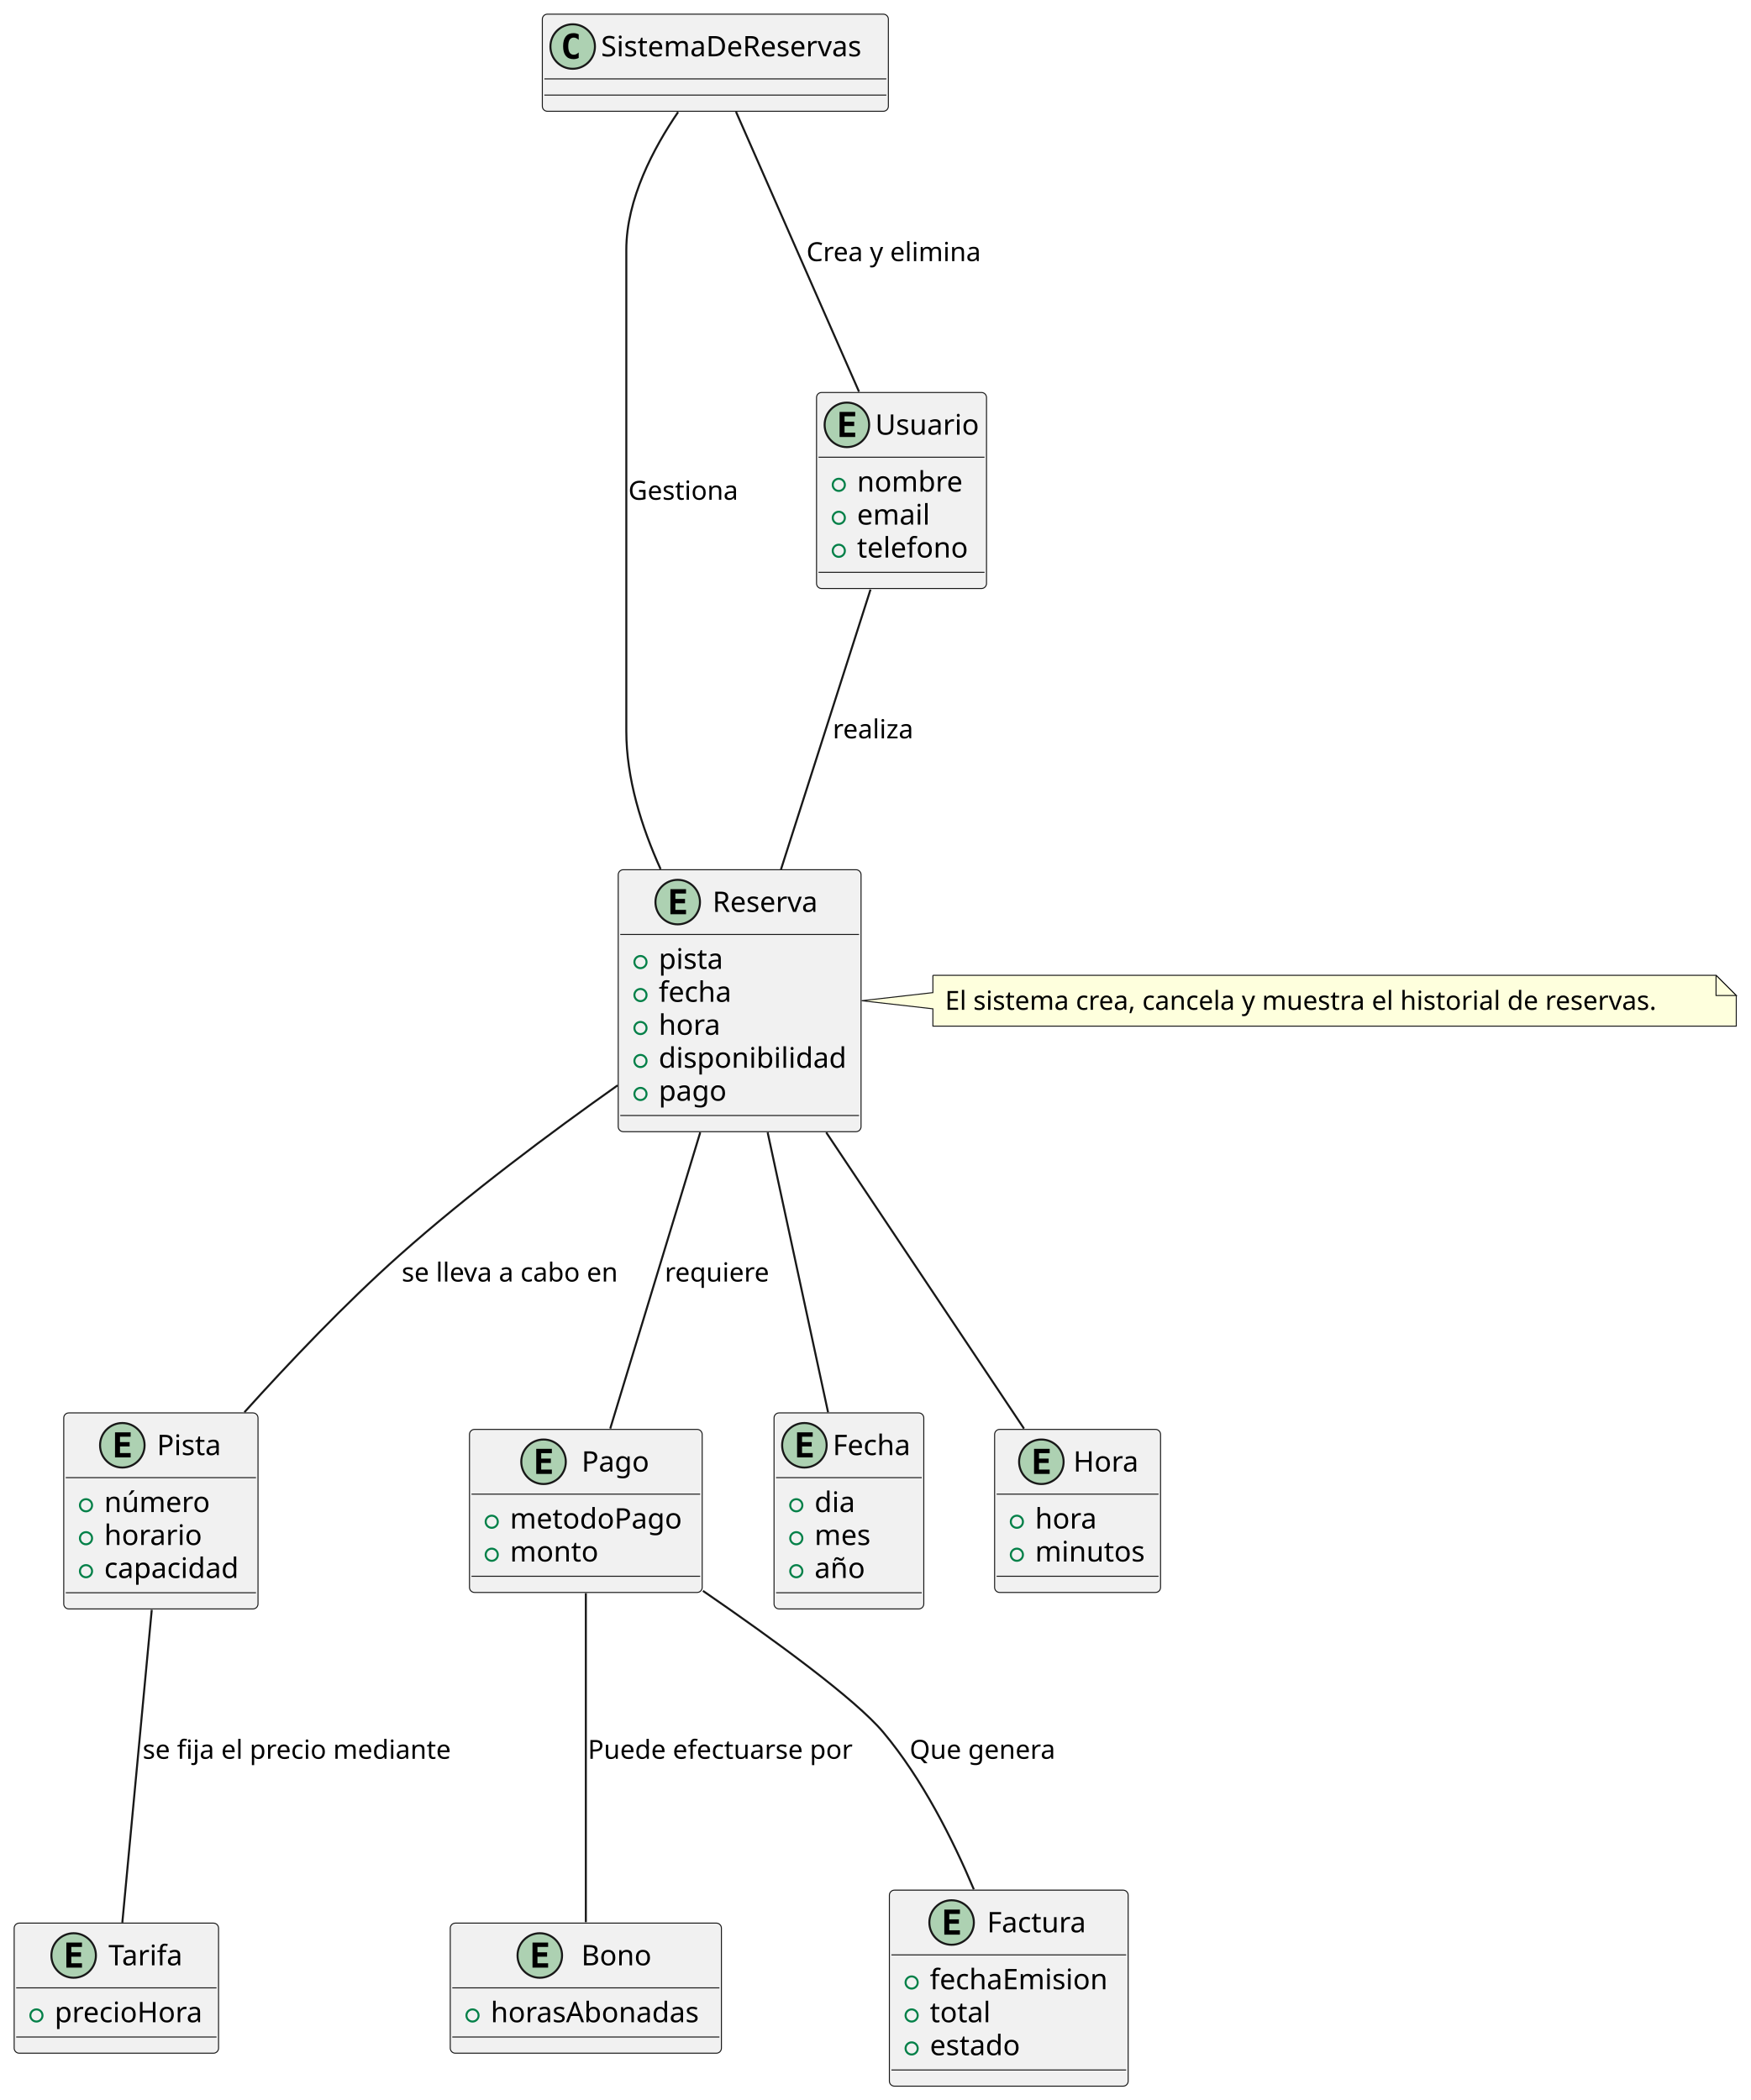
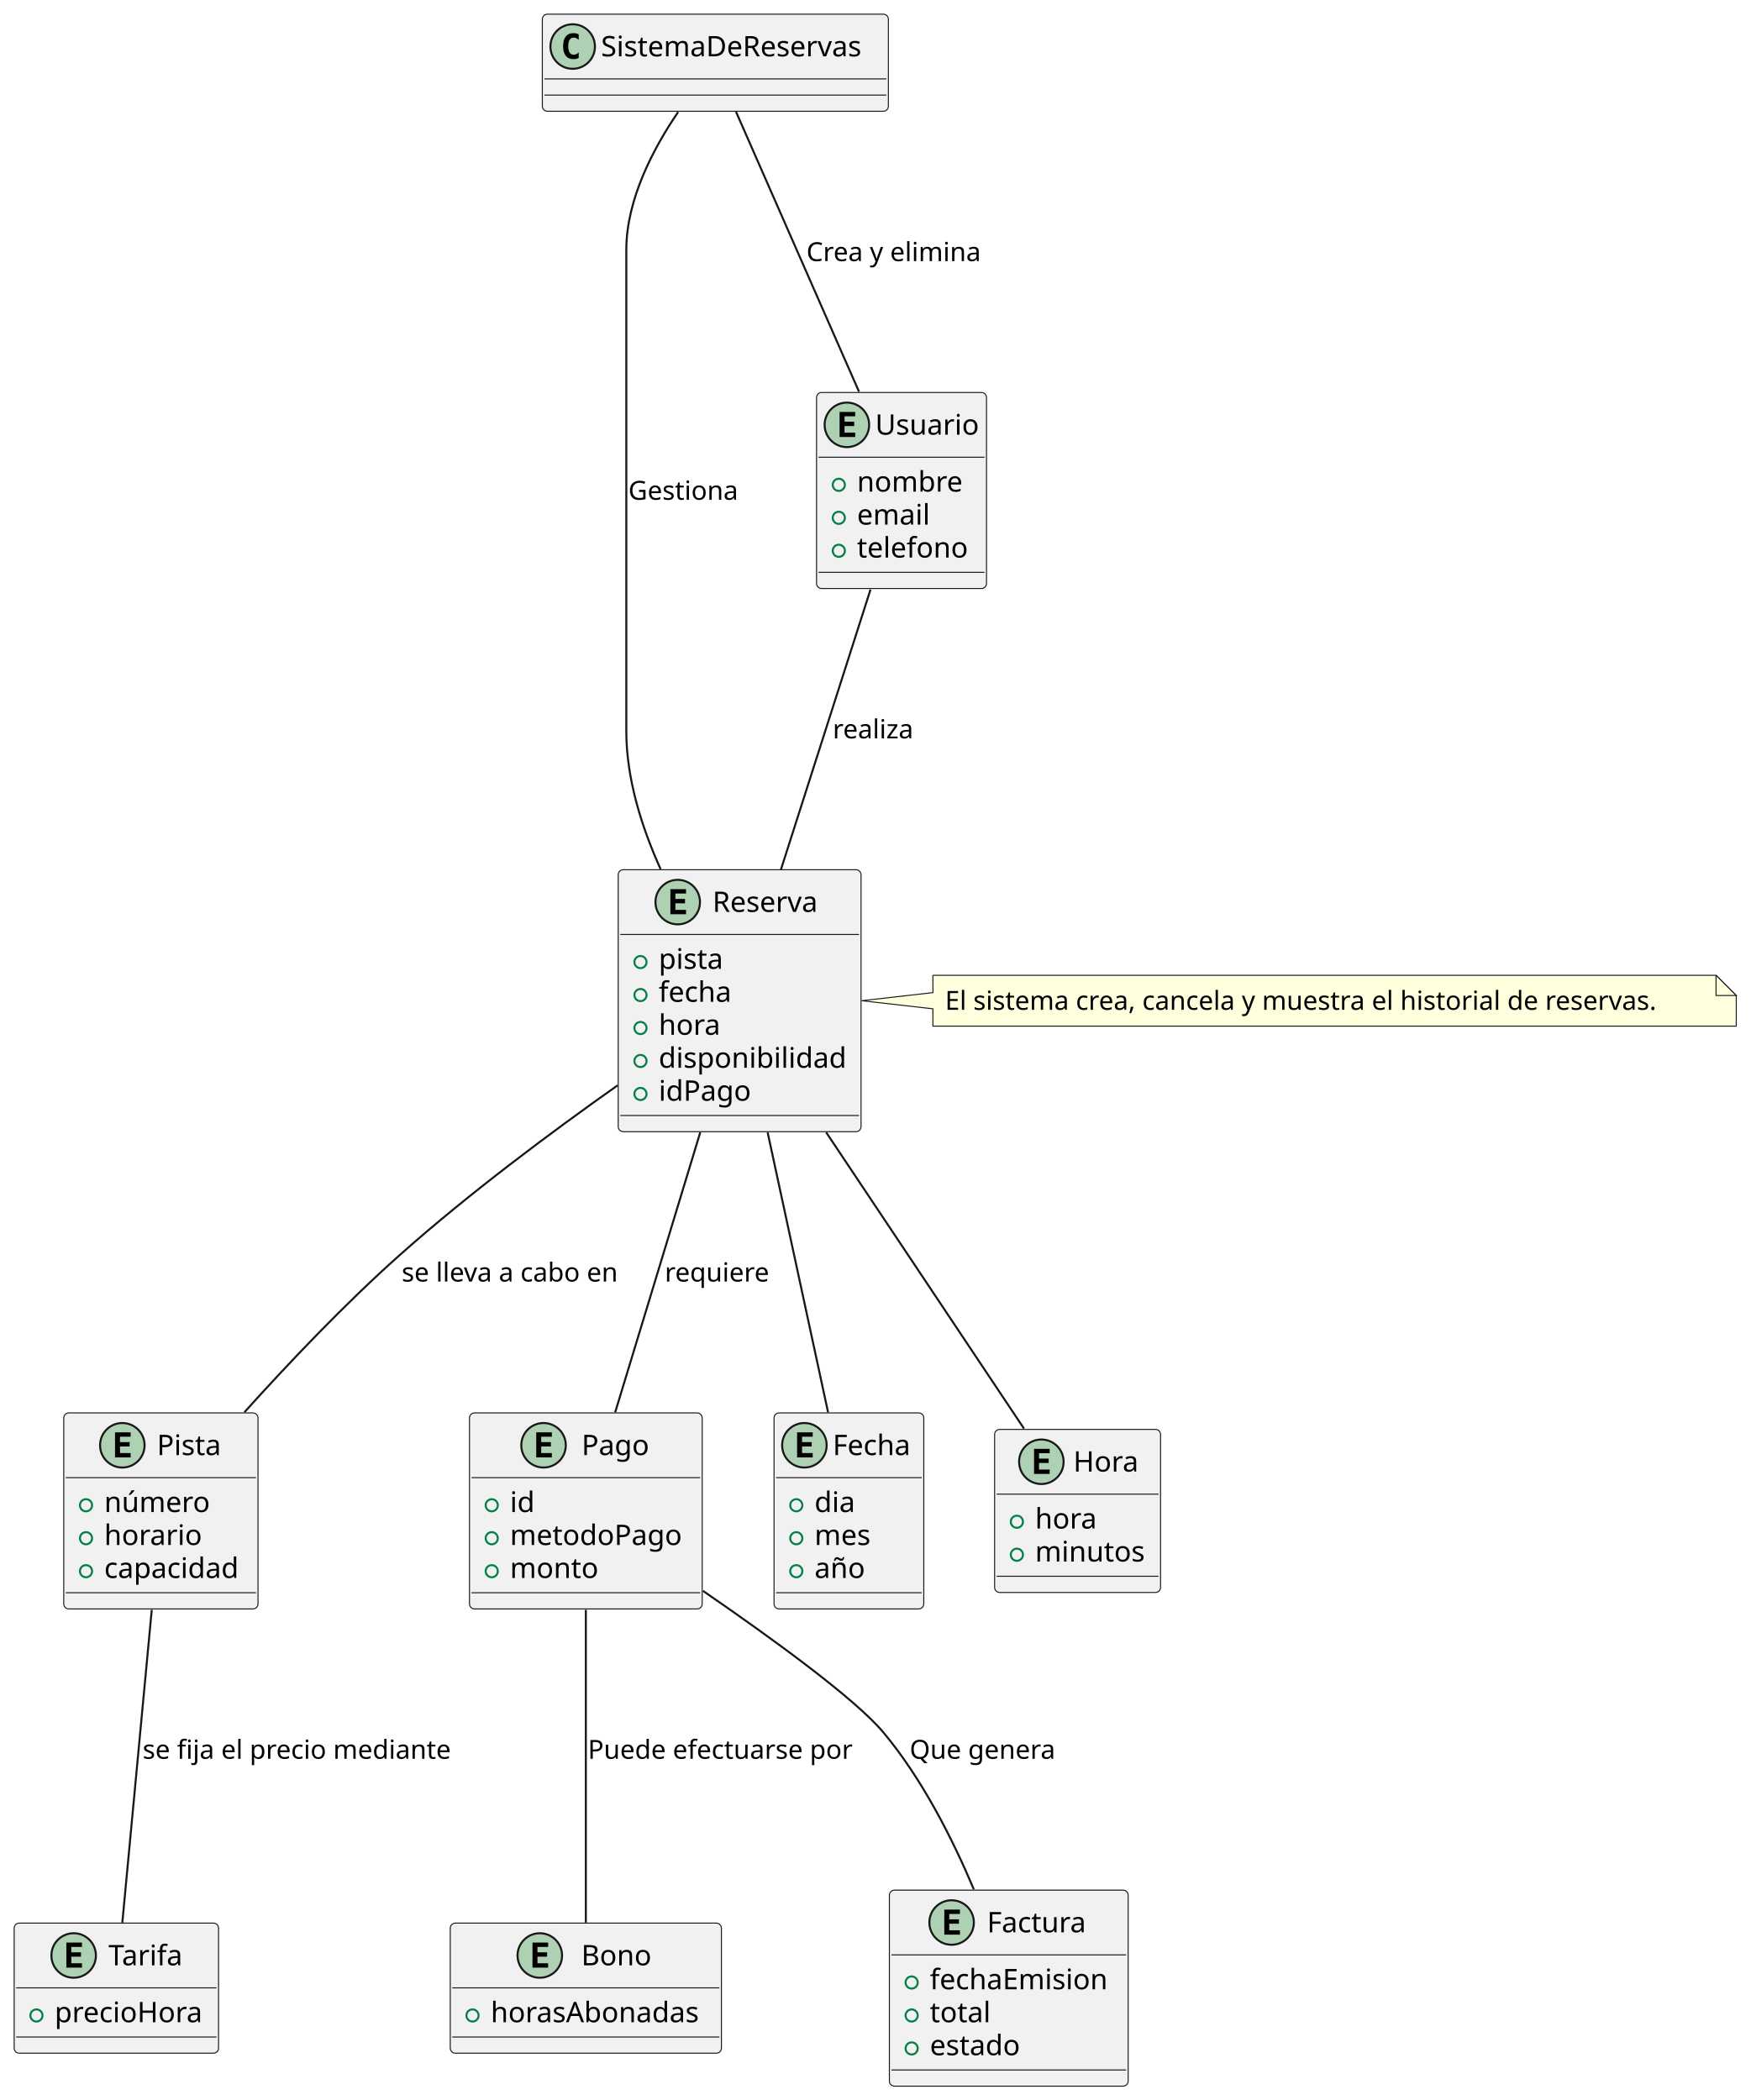
<svg xmlns="http://www.w3.org/2000/svg" contentStyleType="text/css" height="1038px" preserveAspectRatio="none" style="width:865px;height:1038px;background:#FFFFFF;" version="1.1" viewBox="0 0 865 1038" width="865px" zoomAndPan="magnify">
  <defs />
  <g>
    <g id="elem_Reserva">
      <rect codeLine="1" fill="#F1F1F1" height="129.484" id="Reserva" rx="2.5" ry="2.5" style="stroke:#181818;stroke-width:0.5;" width="120" x="305.5" y="429.89" />
      <ellipse cx="334.9" cy="445.89" fill="#ADD1B2" rx="11" ry="11" style="stroke:#181818;stroke-width:1.0;" />
      <path d="M339.009,451.89 L331.291,451.89 L331.291,439.499 L339.009,439.499 L339.009,441.656 L333.744,441.656 L333.744,444.327 L338.509,444.327 L338.509,446.484 L333.744,446.484 L333.744,449.734 L339.009,449.734 L339.009,451.89 Z " fill="#000000" />
      <text fill="#000000" font-family="sans-serif" font-size="14" lengthAdjust="spacing" textLength="56" x="352.1" y="450.737">Reserva</text>
      <line style="stroke:#181818;stroke-width:0.5;" x1="306.5" x2="424.5" y1="461.89" y2="461.89" />
      <ellipse cx="316.5" cy="475.538" fill="none" rx="3" ry="3" style="stroke:#038048;stroke-width:1.0;" />
      <text fill="#000000" font-family="sans-serif" font-size="14" lengthAdjust="spacing" textLength="33" x="325.5" y="478.885">pista</text>
      <ellipse cx="316.5" cy="491.835" fill="none" rx="3" ry="3" style="stroke:#038048;stroke-width:1.0;" />
      <text fill="#000000" font-family="sans-serif" font-size="14" lengthAdjust="spacing" textLength="38" x="325.5" y="495.182">fecha</text>
      <ellipse cx="316.5" cy="508.132" fill="none" rx="3" ry="3" style="stroke:#038048;stroke-width:1.0;" />
      <text fill="#000000" font-family="sans-serif" font-size="14" lengthAdjust="spacing" textLength="31" x="325.5" y="511.479">hora</text>
      <ellipse cx="316.5" cy="524.429" fill="none" rx="3" ry="3" style="stroke:#038048;stroke-width:1.0;" />
      <text fill="#000000" font-family="sans-serif" font-size="14" lengthAdjust="spacing" textLength="94" x="325.5" y="527.776">disponibilidad</text>
      <ellipse cx="316.5" cy="540.726" fill="none" rx="3" ry="3" style="stroke:#038048;stroke-width:1.0;" />
-       <text fill="#000000" font-family="sans-serif" font-size="14" lengthAdjust="spacing" textLength="35" x="325.5" y="544.073">pago</text>
+       <text fill="#000000" font-family="sans-serif" font-size="14" lengthAdjust="spacing" textLength="47" x="325.5" y="544.073">idPago</text>
      <line style="stroke:#181818;stroke-width:0.5;" x1="306.5" x2="424.5" y1="551.374" y2="551.374" />
    </g>
    <g id="elem_GMN3">
      <path d="M461,482.07 L461,490.64 L425.79,494.64 L461,498.64 L461,507.203 A0,0 0 0 0 461,507.203 L858,507.203 A0,0 0 0 0 858,507.203 L858,492.07 L848,482.07 L461,482.07 A0,0 0 0 0 461,482.07 " fill="#FEFFDD" style="stroke:#181818;stroke-width:0.5;" />
      <path d="M848,482.07 L848,492.07 L858,492.07 L848,482.07 " fill="#FEFFDD" style="stroke:#181818;stroke-width:0.5;" />
      <text fill="#000000" font-family="sans-serif" font-size="13" lengthAdjust="spacing" textLength="376" x="467" y="499.137">El sistema crea, cancela y muestra el historial de reservas.</text>
    </g>
    <g id="elem_Usuario">
      <rect codeLine="11" fill="#F1F1F1" height="96.891" id="Usuario" rx="2.5" ry="2.5" style="stroke:#181818;stroke-width:0.5;" width="84" x="403.5" y="194" />
      <ellipse cx="418.5" cy="210" fill="#ADD1B2" rx="11" ry="11" style="stroke:#181818;stroke-width:1.0;" />
      <path d="M422.609,216 L414.891,216 L414.891,203.609 L422.609,203.609 L422.609,205.766 L417.344,205.766 L417.344,208.438 L422.109,208.438 L422.109,210.594 L417.344,210.594 L417.344,213.844 L422.609,213.844 L422.609,216 Z " fill="#000000" />
      <text fill="#000000" font-family="sans-serif" font-size="14" lengthAdjust="spacing" textLength="52" x="432.5" y="214.847">Usuario</text>
      <line style="stroke:#181818;stroke-width:0.5;" x1="404.5" x2="486.5" y1="226" y2="226" />
      <ellipse cx="414.5" cy="239.648" fill="none" rx="3" ry="3" style="stroke:#038048;stroke-width:1.0;" />
      <text fill="#000000" font-family="sans-serif" font-size="14" lengthAdjust="spacing" textLength="54" x="423.5" y="242.995">nombre</text>
      <ellipse cx="414.5" cy="255.945" fill="none" rx="3" ry="3" style="stroke:#038048;stroke-width:1.0;" />
      <text fill="#000000" font-family="sans-serif" font-size="14" lengthAdjust="spacing" textLength="36" x="423.5" y="259.292">email</text>
      <ellipse cx="414.5" cy="272.242" fill="none" rx="3" ry="3" style="stroke:#038048;stroke-width:1.0;" />
      <text fill="#000000" font-family="sans-serif" font-size="14" lengthAdjust="spacing" textLength="57" x="423.5" y="275.589">telefono</text>
      <line style="stroke:#181818;stroke-width:0.5;" x1="404.5" x2="486.5" y1="282.891" y2="282.891" />
    </g>
    <g id="elem_Pista">
      <rect codeLine="16" fill="#F1F1F1" height="96.891" id="Pista" rx="2.5" ry="2.5" style="stroke:#181818;stroke-width:0.5;" width="96" x="31.5" y="698.38" />
      <ellipse cx="60.45" cy="714.38" fill="#ADD1B2" rx="11" ry="11" style="stroke:#181818;stroke-width:1.0;" />
      <path d="M64.559,720.38 L56.841,720.38 L56.841,707.989 L64.559,707.989 L64.559,710.146 L59.294,710.146 L59.294,712.817 L64.059,712.817 L64.059,714.974 L59.294,714.974 L59.294,718.224 L64.559,718.224 L64.559,720.38 Z " fill="#000000" />
      <text fill="#000000" font-family="sans-serif" font-size="14" lengthAdjust="spacing" textLength="33" x="77.55" y="719.227">Pista</text>
      <line style="stroke:#181818;stroke-width:0.5;" x1="32.5" x2="126.5" y1="730.38" y2="730.38" />
      <ellipse cx="42.5" cy="744.028" fill="none" rx="3" ry="3" style="stroke:#038048;stroke-width:1.0;" />
      <text fill="#000000" font-family="sans-serif" font-size="14" lengthAdjust="spacing" textLength="54" x="51.5" y="747.375">número</text>
      <ellipse cx="42.5" cy="760.325" fill="none" rx="3" ry="3" style="stroke:#038048;stroke-width:1.0;" />
      <text fill="#000000" font-family="sans-serif" font-size="14" lengthAdjust="spacing" textLength="48" x="51.5" y="763.672">horario</text>
      <ellipse cx="42.5" cy="776.622" fill="none" rx="3" ry="3" style="stroke:#038048;stroke-width:1.0;" />
      <text fill="#000000" font-family="sans-serif" font-size="14" lengthAdjust="spacing" textLength="70" x="51.5" y="779.969">capacidad</text>
      <line style="stroke:#181818;stroke-width:0.5;" x1="32.5" x2="126.5" y1="787.271" y2="787.271" />
    </g>
    <g id="elem_Pago">
-       <rect codeLine="22" fill="#F1F1F1" height="80.594" id="Pago" rx="2.5" ry="2.5" style="stroke:#181818;stroke-width:0.5;" width="115" x="232" y="706.53" />
-       <ellipse cx="268.6" cy="722.53" fill="#ADD1B2" rx="11" ry="11" style="stroke:#181818;stroke-width:1.0;" />
-       <path d="M272.709,728.53 L264.991,728.53 L264.991,716.139 L272.709,716.139 L272.709,718.296 L267.444,718.296 L267.444,720.967 L272.209,720.967 L272.209,723.124 L267.444,723.124 L267.444,726.374 L272.709,726.374 L272.709,728.53 Z " fill="#000000" />
-       <text fill="#000000" font-family="sans-serif" font-size="14" lengthAdjust="spacing" textLength="35" x="287.4" y="727.377">Pago</text>
-       <line style="stroke:#181818;stroke-width:0.5;" x1="233" x2="346" y1="738.53" y2="738.53" />
-       <ellipse cx="243" cy="752.178" fill="none" rx="3" ry="3" style="stroke:#038048;stroke-width:1.0;" />
-       <text fill="#000000" font-family="sans-serif" font-size="14" lengthAdjust="spacing" textLength="89" x="252" y="755.525">metodoPago</text>
-       <ellipse cx="243" cy="768.475" fill="none" rx="3" ry="3" style="stroke:#038048;stroke-width:1.0;" />
-       <text fill="#000000" font-family="sans-serif" font-size="14" lengthAdjust="spacing" textLength="45" x="252" y="771.822">monto</text>
-       <line style="stroke:#181818;stroke-width:0.5;" x1="233" x2="346" y1="779.124" y2="779.124" />
+       <rect codeLine="22" fill="#F1F1F1" height="96.891" id="Pago" rx="2.5" ry="2.5" style="stroke:#181818;stroke-width:0.5;" width="115" x="232" y="698.38" />
+       <ellipse cx="268.6" cy="714.38" fill="#ADD1B2" rx="11" ry="11" style="stroke:#181818;stroke-width:1.0;" />
+       <path d="M272.709,720.38 L264.991,720.38 L264.991,707.989 L272.709,707.989 L272.709,710.146 L267.444,710.146 L267.444,712.817 L272.209,712.817 L272.209,714.974 L267.444,714.974 L267.444,718.224 L272.709,718.224 L272.709,720.38 Z " fill="#000000" />
+       <text fill="#000000" font-family="sans-serif" font-size="14" lengthAdjust="spacing" textLength="35" x="287.4" y="719.227">Pago</text>
+       <line style="stroke:#181818;stroke-width:0.5;" x1="233" x2="346" y1="730.38" y2="730.38" />
+       <ellipse cx="243" cy="744.028" fill="none" rx="3" ry="3" style="stroke:#038048;stroke-width:1.0;" />
+       <text fill="#000000" font-family="sans-serif" font-size="14" lengthAdjust="spacing" textLength="12" x="252" y="747.375">id</text>
+       <ellipse cx="243" cy="760.325" fill="none" rx="3" ry="3" style="stroke:#038048;stroke-width:1.0;" />
+       <text fill="#000000" font-family="sans-serif" font-size="14" lengthAdjust="spacing" textLength="89" x="252" y="763.672">metodoPago</text>
+       <ellipse cx="243" cy="776.622" fill="none" rx="3" ry="3" style="stroke:#038048;stroke-width:1.0;" />
+       <text fill="#000000" font-family="sans-serif" font-size="14" lengthAdjust="spacing" textLength="45" x="252" y="779.969">monto</text>
+       <line style="stroke:#181818;stroke-width:0.5;" x1="233" x2="346" y1="787.271" y2="787.271" />
    </g>
    <g id="elem_Bono">
-       <rect codeLine="27" fill="#F1F1F1" height="64.297" id="Bono" rx="2.5" ry="2.5" style="stroke:#181818;stroke-width:0.5;" width="134" x="222.5" y="950.57" />
+       <rect codeLine="28" fill="#F1F1F1" height="64.297" id="Bono" rx="2.5" ry="2.5" style="stroke:#181818;stroke-width:0.5;" width="134" x="222.5" y="950.57" />
      <ellipse cx="266.75" cy="966.57" fill="#ADD1B2" rx="11" ry="11" style="stroke:#181818;stroke-width:1.0;" />
      <path d="M270.859,972.57 L263.141,972.57 L263.141,960.179 L270.859,960.179 L270.859,962.336 L265.594,962.336 L265.594,965.008 L270.359,965.008 L270.359,967.164 L265.594,967.164 L265.594,970.414 L270.859,970.414 L270.859,972.57 Z " fill="#000000" />
      <text fill="#000000" font-family="sans-serif" font-size="14" lengthAdjust="spacing" textLength="37" x="287.25" y="971.417">Bono</text>
      <line style="stroke:#181818;stroke-width:0.5;" x1="223.5" x2="355.5" y1="982.57" y2="982.57" />
      <ellipse cx="233.5" cy="996.218" fill="none" rx="3" ry="3" style="stroke:#038048;stroke-width:1.0;" />
      <text fill="#000000" font-family="sans-serif" font-size="14" lengthAdjust="spacing" textLength="108" x="242.5" y="999.565">horasAbonadas</text>
      <line style="stroke:#181818;stroke-width:0.5;" x1="223.5" x2="355.5" y1="1006.867" y2="1006.867" />
    </g>
    <g id="elem_Factura">
-       <rect codeLine="31" fill="#F1F1F1" height="96.891" id="Factura" rx="2.5" ry="2.5" style="stroke:#181818;stroke-width:0.5;" width="118" x="439.5" y="934.27" />
+       <rect codeLine="32" fill="#F1F1F1" height="96.891" id="Factura" rx="2.5" ry="2.5" style="stroke:#181818;stroke-width:0.5;" width="118" x="439.5" y="934.27" />
      <ellipse cx="470.25" cy="950.27" fill="#ADD1B2" rx="11" ry="11" style="stroke:#181818;stroke-width:1.0;" />
      <path d="M474.359,956.27 L466.641,956.27 L466.641,943.879 L474.359,943.879 L474.359,946.036 L469.094,946.036 L469.094,948.707 L473.859,948.707 L473.859,950.864 L469.094,950.864 L469.094,954.114 L474.359,954.114 L474.359,956.27 Z " fill="#000000" />
      <text fill="#000000" font-family="sans-serif" font-size="14" lengthAdjust="spacing" textLength="51" x="487.75" y="955.117">Factura</text>
      <line style="stroke:#181818;stroke-width:0.5;" x1="440.5" x2="556.5" y1="966.27" y2="966.27" />
      <ellipse cx="450.5" cy="979.918" fill="none" rx="3" ry="3" style="stroke:#038048;stroke-width:1.0;" />
      <text fill="#000000" font-family="sans-serif" font-size="14" lengthAdjust="spacing" textLength="92" x="459.5" y="983.265">fechaEmision</text>
      <ellipse cx="450.5" cy="996.215" fill="none" rx="3" ry="3" style="stroke:#038048;stroke-width:1.0;" />
      <text fill="#000000" font-family="sans-serif" font-size="14" lengthAdjust="spacing" textLength="30" x="459.5" y="999.562">total</text>
      <ellipse cx="450.5" cy="1012.512" fill="none" rx="3" ry="3" style="stroke:#038048;stroke-width:1.0;" />
      <text fill="#000000" font-family="sans-serif" font-size="14" lengthAdjust="spacing" textLength="48" x="459.5" y="1015.859">estado</text>
      <line style="stroke:#181818;stroke-width:0.5;" x1="440.5" x2="556.5" y1="1023.161" y2="1023.161" />
    </g>
    <g id="elem_Tarifa">
-       <rect codeLine="37" fill="#F1F1F1" height="64.297" id="Tarifa" rx="2.5" ry="2.5" style="stroke:#181818;stroke-width:0.5;" width="101" x="7" y="950.57" />
+       <rect codeLine="38" fill="#F1F1F1" height="64.297" id="Tarifa" rx="2.5" ry="2.5" style="stroke:#181818;stroke-width:0.5;" width="101" x="7" y="950.57" />
      <ellipse cx="36.4" cy="966.57" fill="#ADD1B2" rx="11" ry="11" style="stroke:#181818;stroke-width:1.0;" />
      <path d="M40.509,972.57 L32.791,972.57 L32.791,960.179 L40.509,960.179 L40.509,962.336 L35.244,962.336 L35.244,965.008 L40.009,965.008 L40.009,967.164 L35.244,967.164 L35.244,970.414 L40.509,970.414 L40.509,972.57 Z " fill="#000000" />
      <text fill="#000000" font-family="sans-serif" font-size="14" lengthAdjust="spacing" textLength="37" x="53.6" y="971.417">Tarifa</text>
      <line style="stroke:#181818;stroke-width:0.5;" x1="8" x2="107" y1="982.57" y2="982.57" />
      <ellipse cx="18" cy="996.218" fill="none" rx="3" ry="3" style="stroke:#038048;stroke-width:1.0;" />
      <text fill="#000000" font-family="sans-serif" font-size="14" lengthAdjust="spacing" textLength="75" x="27" y="999.565">precioHora</text>
      <line style="stroke:#181818;stroke-width:0.5;" x1="8" x2="107" y1="1006.867" y2="1006.867" />
    </g>
    <g id="elem_Fecha">
-       <rect codeLine="41" fill="#F1F1F1" height="96.891" id="Fecha" rx="2.5" ry="2.5" style="stroke:#181818;stroke-width:0.5;" width="74" x="382.5" y="698.38" />
+       <rect codeLine="42" fill="#F1F1F1" height="96.891" id="Fecha" rx="2.5" ry="2.5" style="stroke:#181818;stroke-width:0.5;" width="74" x="382.5" y="698.38" />
      <ellipse cx="397.5" cy="714.38" fill="#ADD1B2" rx="11" ry="11" style="stroke:#181818;stroke-width:1.0;" />
      <path d="M401.609,720.38 L393.891,720.38 L393.891,707.989 L401.609,707.989 L401.609,710.146 L396.344,710.146 L396.344,712.817 L401.109,712.817 L401.109,714.974 L396.344,714.974 L396.344,718.224 L401.609,718.224 L401.609,720.38 Z " fill="#000000" />
      <text fill="#000000" font-family="sans-serif" font-size="14" lengthAdjust="spacing" textLength="42" x="411.5" y="719.227">Fecha</text>
      <line style="stroke:#181818;stroke-width:0.5;" x1="383.5" x2="455.5" y1="730.38" y2="730.38" />
      <ellipse cx="393.5" cy="744.028" fill="none" rx="3" ry="3" style="stroke:#038048;stroke-width:1.0;" />
      <text fill="#000000" font-family="sans-serif" font-size="14" lengthAdjust="spacing" textLength="20" x="402.5" y="747.375">dia</text>
      <ellipse cx="393.5" cy="760.325" fill="none" rx="3" ry="3" style="stroke:#038048;stroke-width:1.0;" />
      <text fill="#000000" font-family="sans-serif" font-size="14" lengthAdjust="spacing" textLength="30" x="402.5" y="763.672">mes</text>
      <ellipse cx="393.5" cy="776.622" fill="none" rx="3" ry="3" style="stroke:#038048;stroke-width:1.0;" />
      <text fill="#000000" font-family="sans-serif" font-size="14" lengthAdjust="spacing" textLength="26" x="402.5" y="779.969">año</text>
      <line style="stroke:#181818;stroke-width:0.5;" x1="383.5" x2="455.5" y1="787.271" y2="787.271" />
    </g>
    <g id="elem_Hora">
-       <rect codeLine="47" fill="#F1F1F1" height="80.594" id="Hora" rx="2.5" ry="2.5" style="stroke:#181818;stroke-width:0.5;" width="82" x="491.5" y="706.53" />
+       <rect codeLine="48" fill="#F1F1F1" height="80.594" id="Hora" rx="2.5" ry="2.5" style="stroke:#181818;stroke-width:0.5;" width="82" x="491.5" y="706.53" />
      <ellipse cx="514.6" cy="722.53" fill="#ADD1B2" rx="11" ry="11" style="stroke:#181818;stroke-width:1.0;" />
      <path d="M518.709,728.53 L510.991,728.53 L510.991,716.139 L518.709,716.139 L518.709,718.296 L513.444,718.296 L513.444,720.967 L518.209,720.967 L518.209,723.124 L513.444,723.124 L513.444,726.374 L518.709,726.374 L518.709,728.53 Z " fill="#000000" />
      <text fill="#000000" font-family="sans-serif" font-size="14" lengthAdjust="spacing" textLength="32" x="530.4" y="727.377">Hora</text>
      <line style="stroke:#181818;stroke-width:0.5;" x1="492.5" x2="572.5" y1="738.53" y2="738.53" />
      <ellipse cx="502.5" cy="752.178" fill="none" rx="3" ry="3" style="stroke:#038048;stroke-width:1.0;" />
      <text fill="#000000" font-family="sans-serif" font-size="14" lengthAdjust="spacing" textLength="31" x="511.5" y="755.525">hora</text>
      <ellipse cx="502.5" cy="768.475" fill="none" rx="3" ry="3" style="stroke:#038048;stroke-width:1.0;" />
      <text fill="#000000" font-family="sans-serif" font-size="14" lengthAdjust="spacing" textLength="56" x="511.5" y="771.822">minutos</text>
      <line style="stroke:#181818;stroke-width:0.5;" x1="492.5" x2="572.5" y1="779.124" y2="779.124" />
    </g>
    <g id="elem_SistemaDeReservas">
      <rect fill="#F1F1F1" height="48" id="SistemaDeReservas" rx="2.5" ry="2.5" style="stroke:#181818;stroke-width:0.5;" width="171" x="268" y="7" />
      <ellipse cx="283" cy="23" fill="#ADD1B2" rx="11" ry="11" style="stroke:#181818;stroke-width:1.0;" />
      <path d="M285.969,28.641 Q285.391,28.938 284.75,29.078 Q284.109,29.234 283.406,29.234 Q280.906,29.234 279.578,27.594 Q278.266,25.938 278.266,22.812 Q278.266,19.688 279.578,18.031 Q280.906,16.375 283.406,16.375 Q284.109,16.375 284.75,16.531 Q285.406,16.688 285.969,16.984 L285.969,19.703 Q285.344,19.125 284.75,18.859 Q284.156,18.578 283.531,18.578 Q282.188,18.578 281.5,19.656 Q280.812,20.719 280.812,22.812 Q280.812,24.906 281.5,25.984 Q282.188,27.047 283.531,27.047 Q284.156,27.047 284.75,26.781 Q285.344,26.5 285.969,25.922 L285.969,28.641 Z " fill="#000000" />
      <text fill="#000000" font-family="sans-serif" font-size="14" lengthAdjust="spacing" textLength="139" x="297" y="27.847">SistemaDeReservas</text>
      <line style="stroke:#181818;stroke-width:0.5;" x1="269" x2="438" y1="39" y2="39" />
      <line style="stroke:#181818;stroke-width:0.5;" x1="269" x2="438" y1="47" y2="47" />
    </g>
    <g id="link_SistemaDeReservas_Usuario">
-       <path codeLine="52" d="M363.7,55.22 C378.29,88.45 405.48,150.33 424.49,193.61 " fill="none" id="SistemaDeReservas-Usuario" style="stroke:#181818;stroke-width:1.0;" />
+       <path codeLine="53" d="M363.7,55.22 C378.29,88.45 405.48,150.33 424.49,193.61 " fill="none" id="SistemaDeReservas-Usuario" style="stroke:#181818;stroke-width:1.0;" />
      <text fill="#000000" font-family="sans-serif" font-size="13" lengthAdjust="spacing" textLength="91" x="398.5" y="129.067">Crea y elimina</text>
    </g>
    <g id="link_SistemaDeReservas_Reserva">
-       <path codeLine="53" d="M335.09,55.39 C323.04,73.06 309.5,98.47 309.5,123.5 C309.5,123.5 309.5,123.5 309.5,361.39 C309.5,384.71 316.97,408.63 326.45,429.61 " fill="none" id="SistemaDeReservas-Reserva" style="stroke:#181818;stroke-width:1.0;" />
+       <path codeLine="54" d="M335.09,55.39 C323.04,73.06 309.5,98.47 309.5,123.5 C309.5,123.5 309.5,123.5 309.5,361.39 C309.5,384.71 316.97,408.63 326.45,429.61 " fill="none" id="SistemaDeReservas-Reserva" style="stroke:#181818;stroke-width:1.0;" />
      <text fill="#000000" font-family="sans-serif" font-size="13" lengthAdjust="spacing" textLength="57" x="310.5" y="247.017">Gestiona</text>
    </g>
    <g id="link_Usuario_Reserva">
-       <path codeLine="54" d="M430.17,291.39 C417.6,330.69 399.7,386.67 385.92,429.77 " fill="none" id="Usuario-Reserva" style="stroke:#181818;stroke-width:1.0;" />
+       <path codeLine="55" d="M430.17,291.39 C417.6,330.69 399.7,386.67 385.92,429.77 " fill="none" id="Usuario-Reserva" style="stroke:#181818;stroke-width:1.0;" />
      <text fill="#000000" font-family="sans-serif" font-size="13" lengthAdjust="spacing" textLength="42" x="411.5" y="364.957">realiza</text>
    </g>
    <g id="link_Reserva_Pago">
-       <path codeLine="55" d="M346.03,559.74 C332,605.93 313.51,666.8 301.56,706.12 " fill="none" id="Reserva-Pago" style="stroke:#181818;stroke-width:1.0;" />
+       <path codeLine="56" d="M346.03,559.74 C332.92,602.89 315.92,658.84 304,698.09 " fill="none" id="Reserva-Pago" style="stroke:#181818;stroke-width:1.0;" />
      <text fill="#000000" font-family="sans-serif" font-size="13" lengthAdjust="spacing" textLength="53" x="328.5" y="633.447">requiere</text>
    </g>
    <g id="link_Reserva_Pista">
-       <path codeLine="56" d="M305.19,536.48 C272.27,559.74 231.42,590.19 197.5,620.38 C170.48,644.43 142.64,673.77 120.79,698.03 " fill="none" id="Reserva-Pista" style="stroke:#181818;stroke-width:1.0;" />
+       <path codeLine="57" d="M305.19,536.48 C272.27,559.74 231.42,590.19 197.5,620.38 C170.48,644.43 142.64,673.77 120.79,698.03 " fill="none" id="Reserva-Pista" style="stroke:#181818;stroke-width:1.0;" />
      <text fill="#000000" font-family="sans-serif" font-size="13" lengthAdjust="spacing" textLength="115" x="198.5" y="633.447">se lleva a cabo en</text>
    </g>
    <g id="link_Pista_Tarifa">
-       <path codeLine="57" d="M74.99,795.72 C70.65,841.96 64.18,910.65 60.45,950.32 " fill="none" id="Pista-Tarifa" style="stroke:#181818;stroke-width:1.0;" />
+       <path codeLine="58" d="M74.99,795.72 C70.65,841.96 64.18,910.65 60.45,950.32 " fill="none" id="Pista-Tarifa" style="stroke:#181818;stroke-width:1.0;" />
      <text fill="#000000" font-family="sans-serif" font-size="13" lengthAdjust="spacing" textLength="160" x="70.5" y="869.337">se fija el precio mediante</text>
    </g>
    <g id="link_Reserva_Fecha">
-       <path codeLine="58" d="M379.34,559.74 C388.65,602.89 400.73,658.84 409.2,698.09 " fill="none" id="Reserva-Fecha" style="stroke:#181818;stroke-width:1.0;" />
+       <path codeLine="59" d="M379.34,559.74 C388.65,602.89 400.73,658.84 409.2,698.09 " fill="none" id="Reserva-Fecha" style="stroke:#181818;stroke-width:1.0;" />
    </g>
    <g id="link_Reserva_Hora">
-       <path codeLine="59" d="M408.29,559.74 C439.12,605.93 479.75,666.8 506,706.12 " fill="none" id="Reserva-Hora" style="stroke:#181818;stroke-width:1.0;" />
+       <path codeLine="60" d="M408.29,559.74 C439.12,605.93 479.75,666.8 506,706.12 " fill="none" id="Reserva-Hora" style="stroke:#181818;stroke-width:1.0;" />
    </g>
    <g id="link_Pago_Factura">
-       <path codeLine="60" d="M347.38,786.34 C382.33,810.38 422.71,839.8 436.5,856.27 C455.68,879.18 470.75,909.03 481.22,933.87 " fill="none" id="Pago-Factura" style="stroke:#181818;stroke-width:1.0;" />
+       <path codeLine="61" d="M347.38,786.34 C382.33,810.38 422.71,839.8 436.5,856.27 C455.68,879.18 470.75,909.03 481.22,933.87 " fill="none" id="Pago-Factura" style="stroke:#181818;stroke-width:1.0;" />
      <text fill="#000000" font-family="sans-serif" font-size="13" lengthAdjust="spacing" textLength="75" x="449.5" y="869.337">Que genera</text>
    </g>
    <g id="link_Pago_Bono">
-       <path codeLine="61" d="M289.5,787.5 C289.5,833.38 289.5,907.97 289.5,950.11 " fill="none" id="Pago-Bono" style="stroke:#181818;stroke-width:1.0;" />
+       <path codeLine="62" d="M289.5,795.72 C289.5,841.96 289.5,910.65 289.5,950.32 " fill="none" id="Pago-Bono" style="stroke:#181818;stroke-width:1.0;" />
      <text fill="#000000" font-family="sans-serif" font-size="13" lengthAdjust="spacing" textLength="137" x="290.5" y="869.337">Puede efectuarse por</text>
    </g>
  </g>
</svg>
